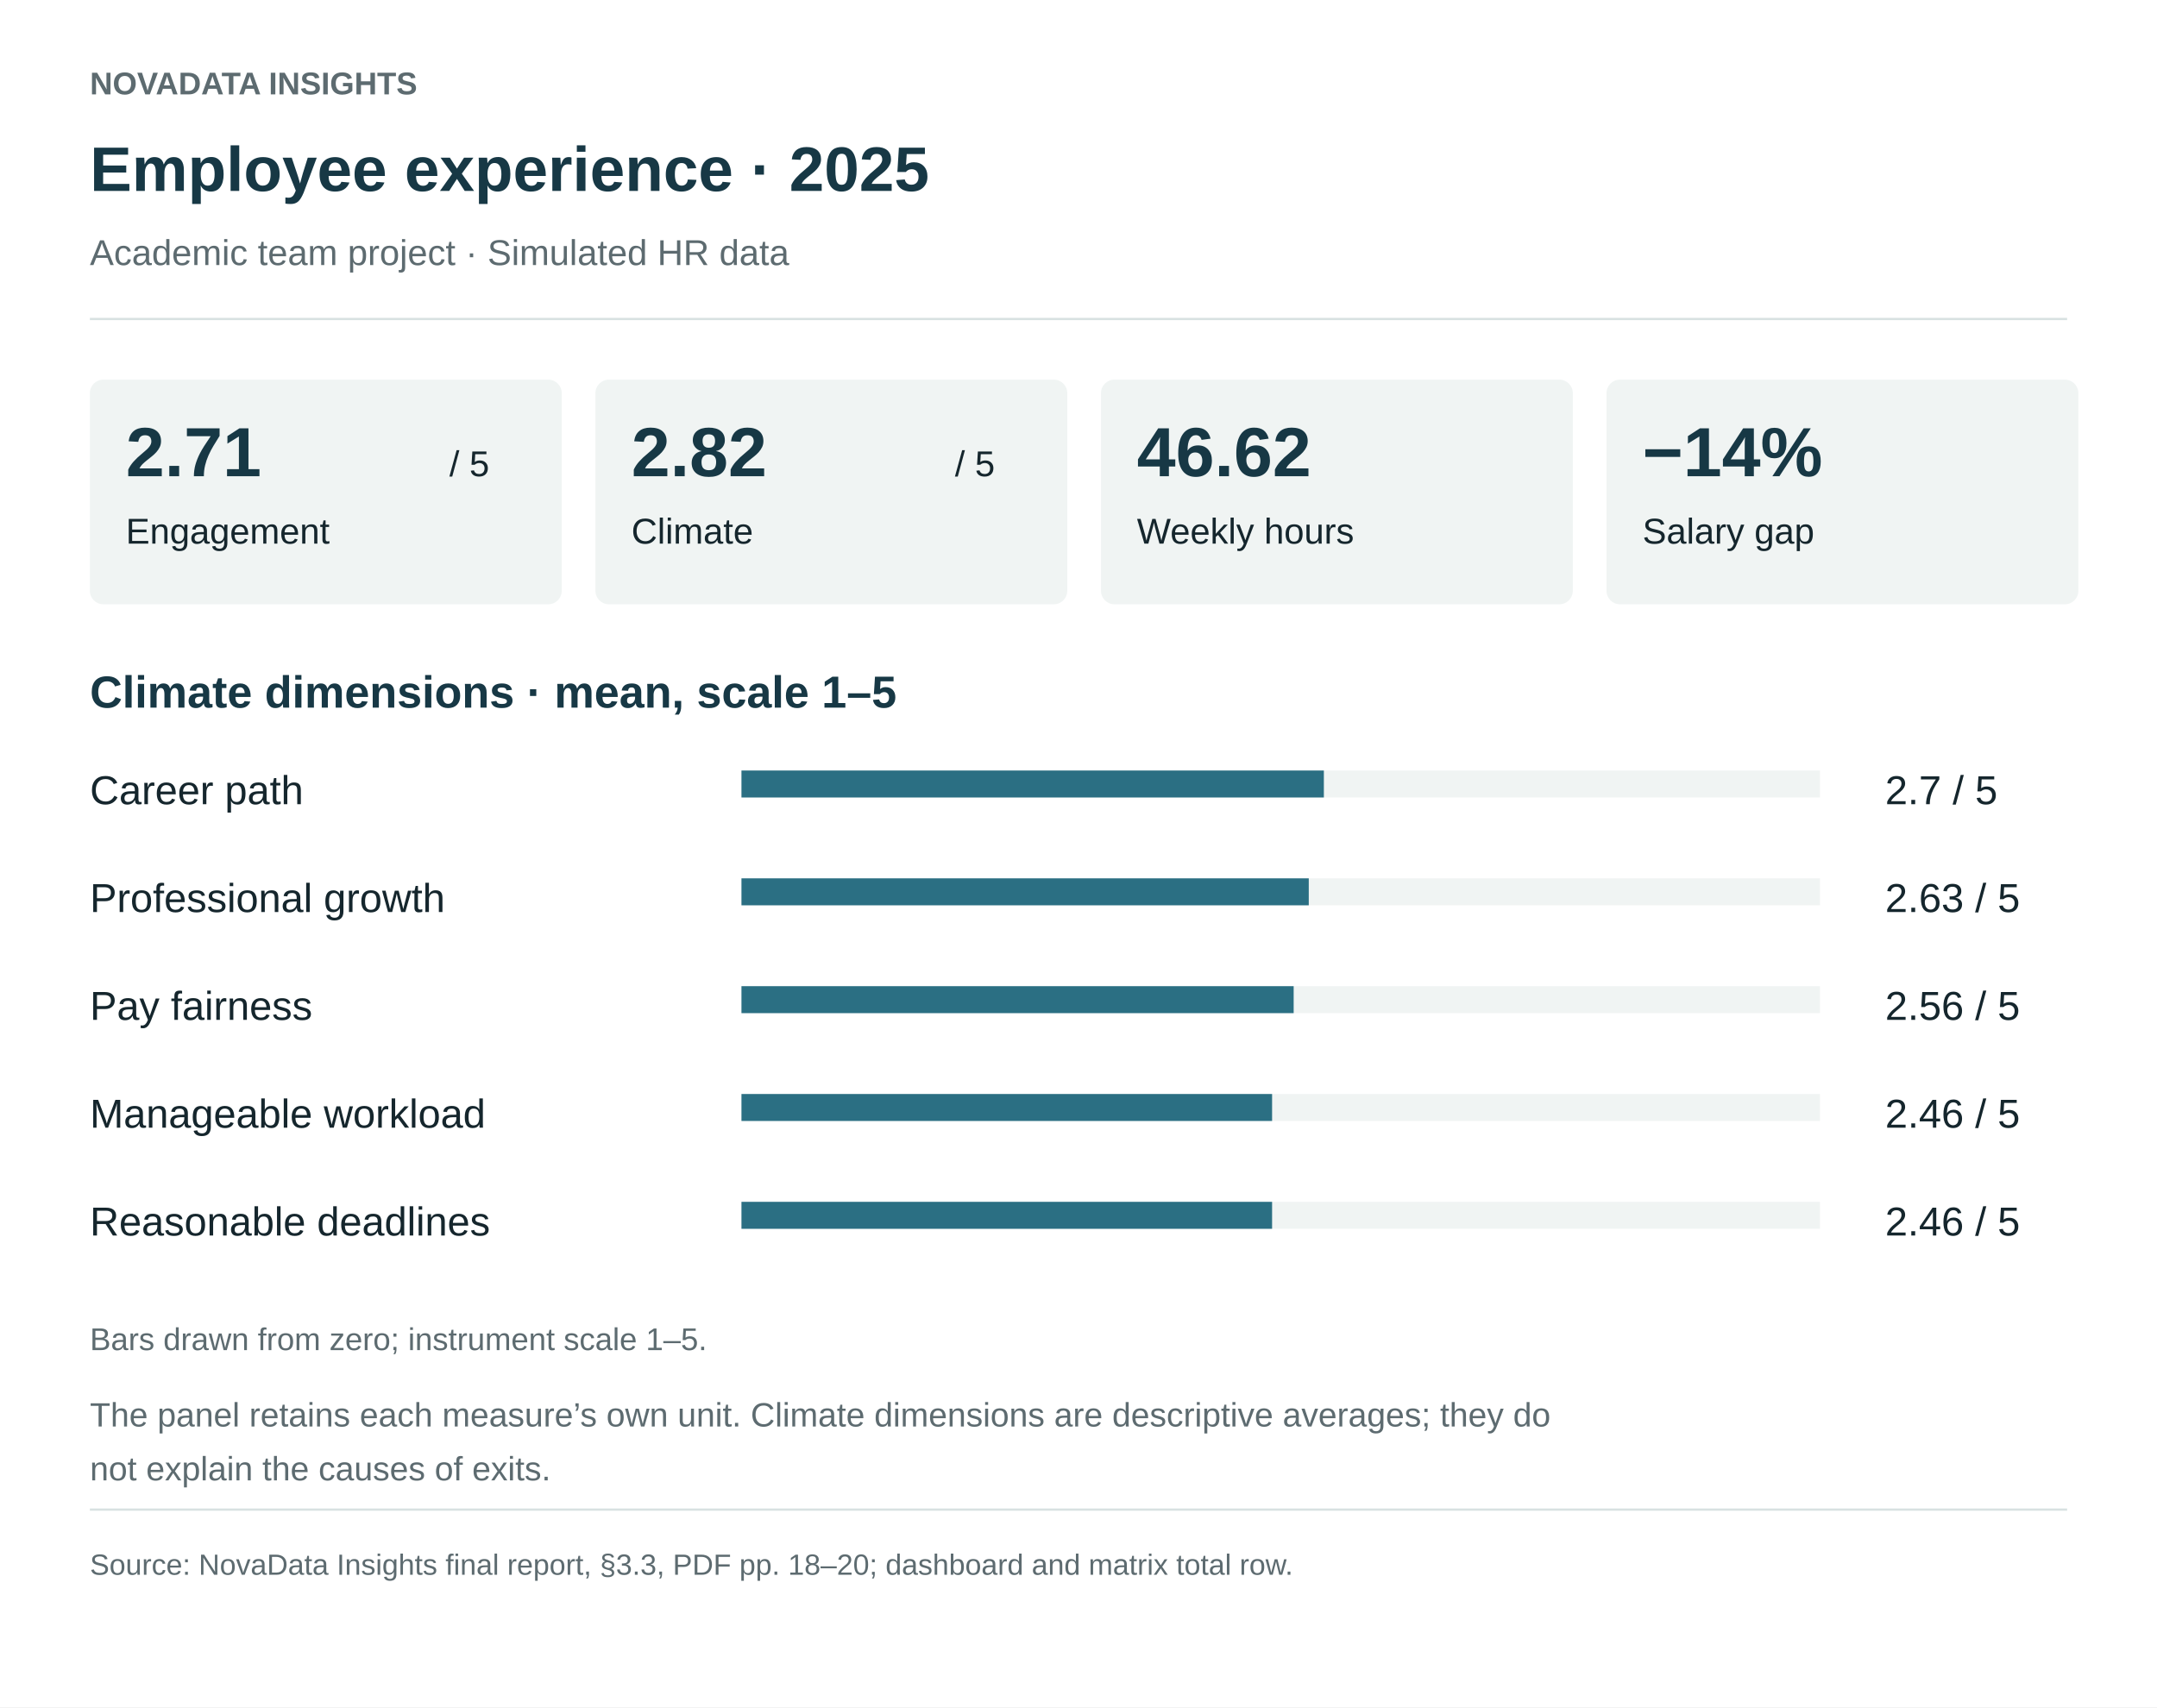
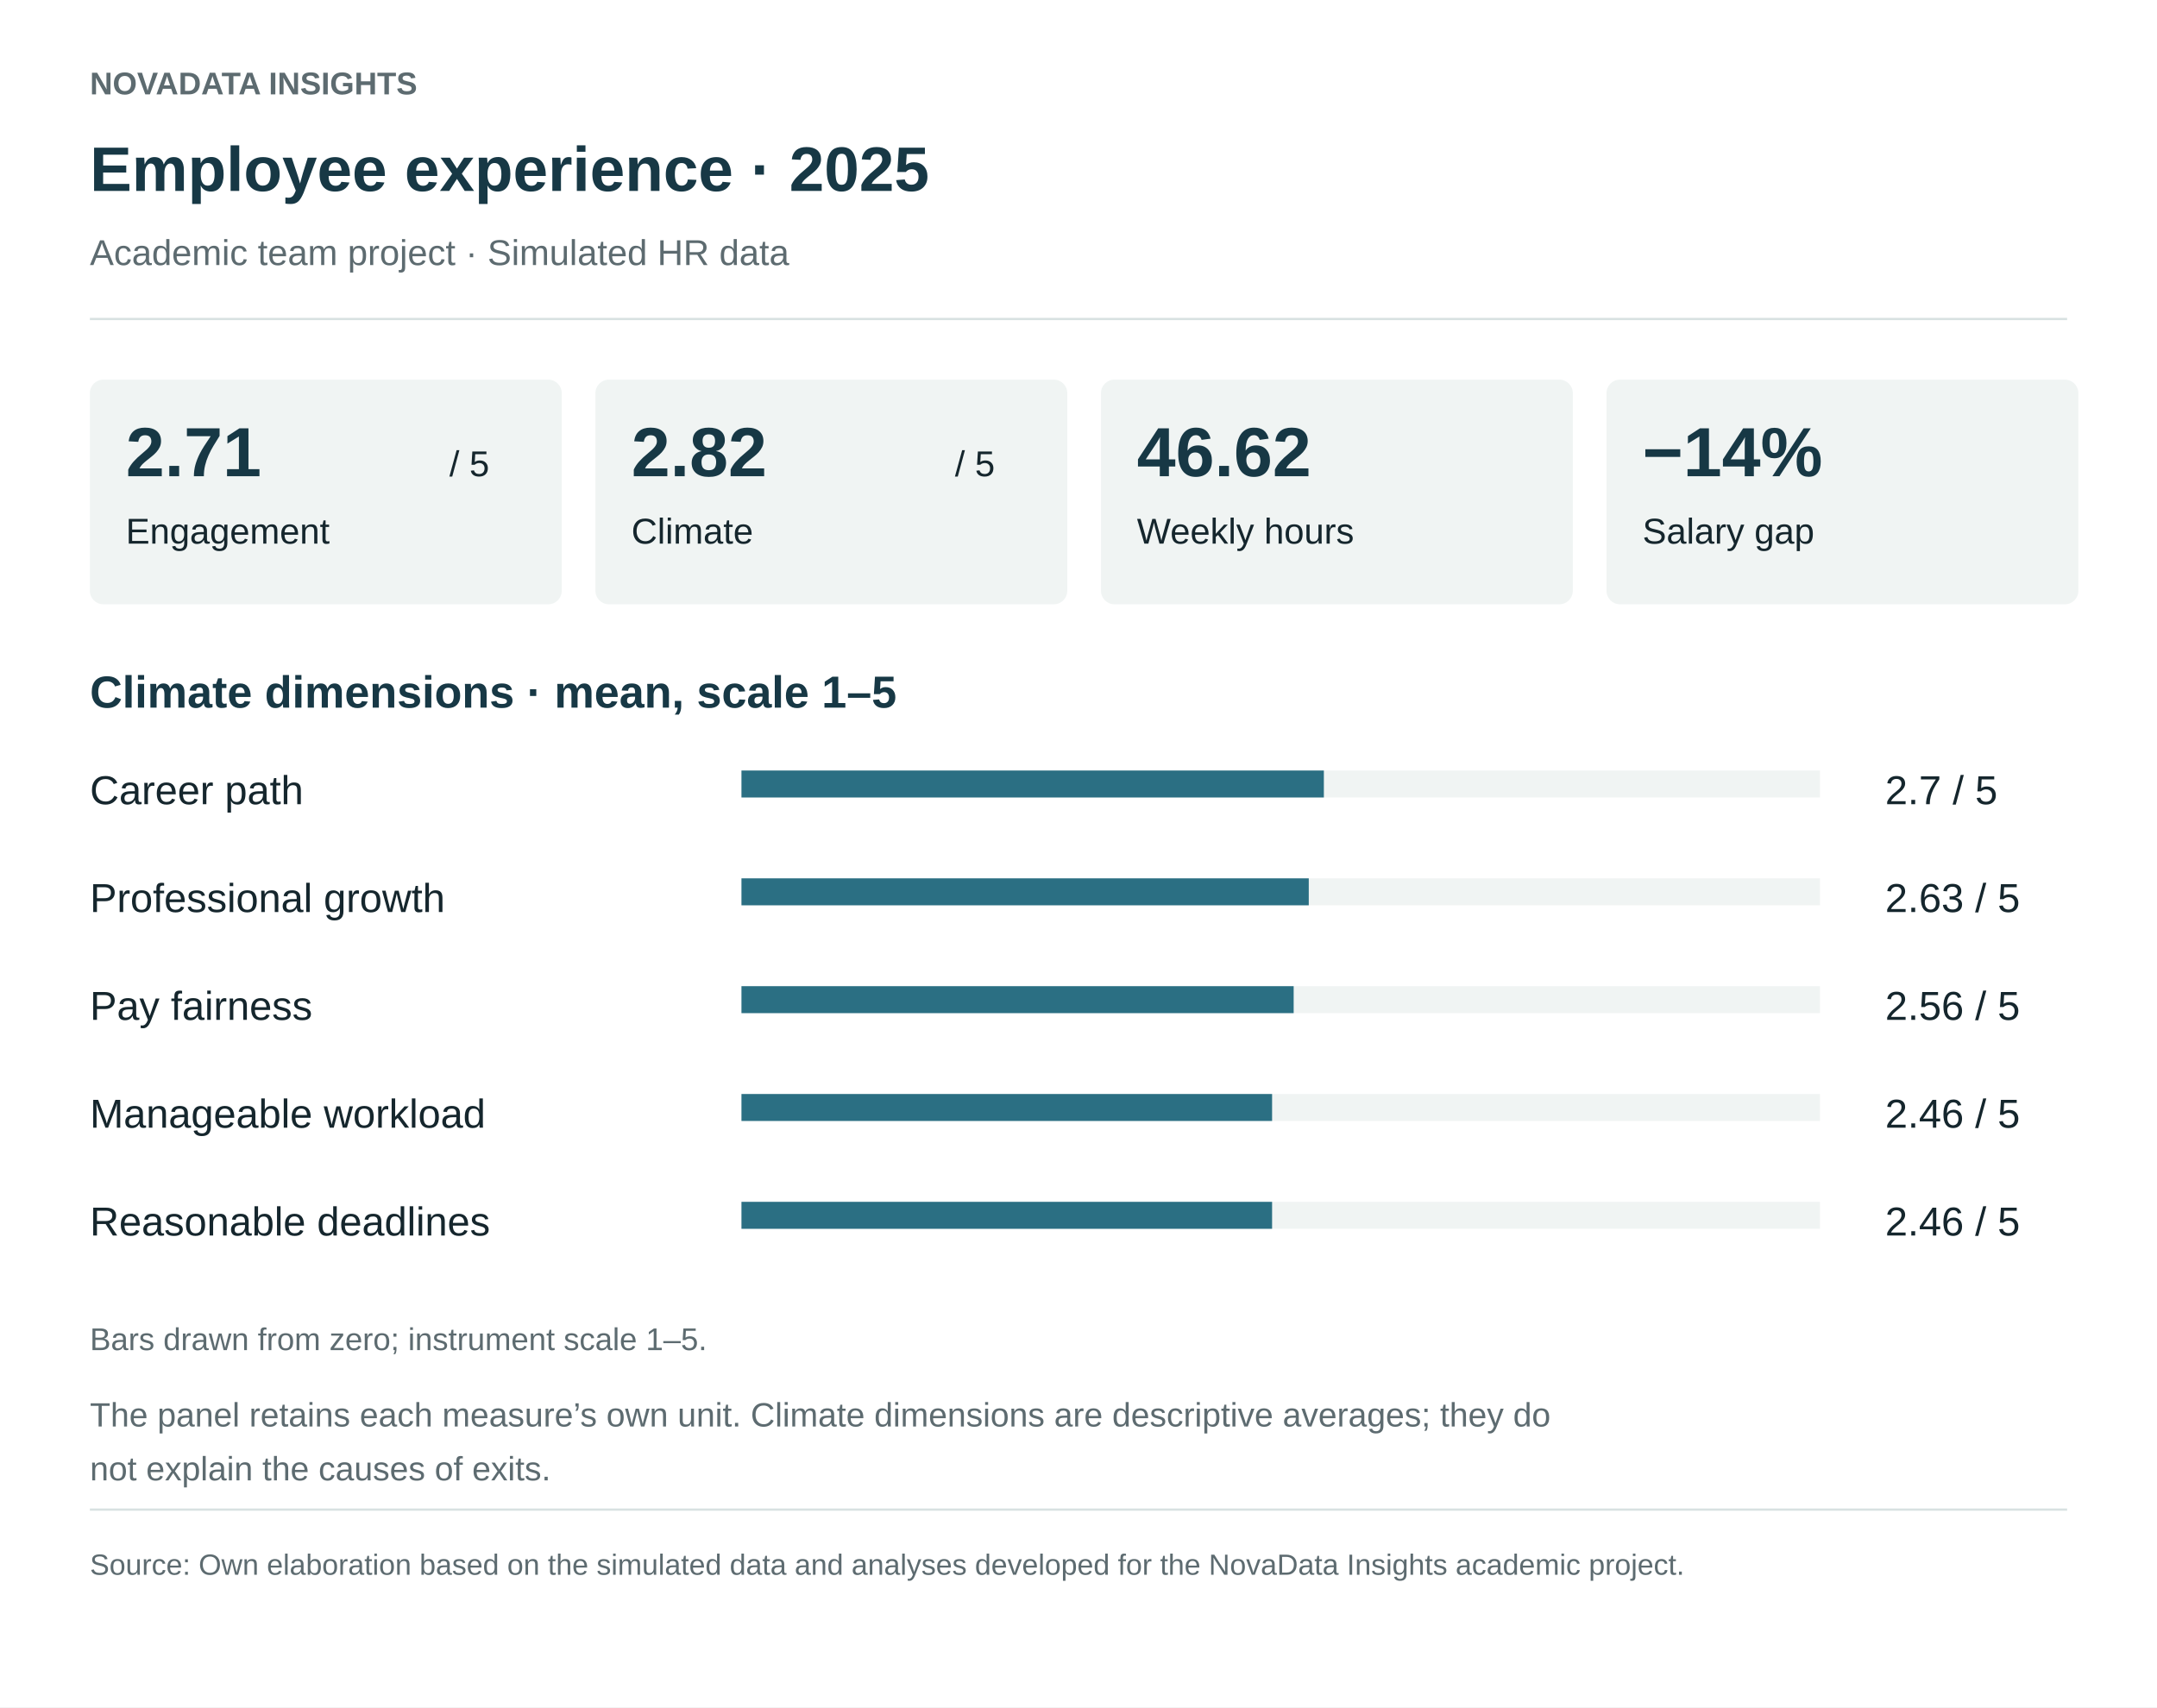
<svg xmlns="http://www.w3.org/2000/svg" width="960" height="760" viewBox="0 0 960 760" lang="en" role="img" aria-labelledby="title description">
  <g font-family="Segoe UI, Arial, sans-serif">
    <rect x="0" y="0" width="960" height="760" rx="0" fill="#FFFFFF" />
    <text x="40" y="42" font-size="14" fill="#5D6B70" font-weight="600">NOVADATA INSIGHTS</text>
    <text x="40" y="85" font-size="28" fill="#173845" font-weight="600">Employee experience · 2025</text>
    <text x="40" y="118" font-size="16" fill="#5D6B70" font-weight="400">Academic team project · Simulated HR data</text>
    <line x1="40" y1="142" x2="920" y2="142" stroke="#D8E1E1" />
    <rect x="40" y="169" width="210" height="100" rx="6" fill="#F0F4F3" />
    <text x="56" y="212" font-size="31" fill="#173845" font-weight="600">2.71</text>
    <text x="56" y="242" font-size="16" fill="#15262D" font-weight="400">Engagement</text>
    <text x="200" y="212" font-size="16" fill="#15262D" font-weight="400">/ 5</text>
    <rect x="265" y="169" width="210" height="100" rx="6" fill="#F0F4F3" />
    <text x="281" y="212" font-size="31" fill="#173845" font-weight="600">2.82</text>
    <text x="281" y="242" font-size="16" fill="#15262D" font-weight="400">Climate</text>
    <text x="425" y="212" font-size="16" fill="#15262D" font-weight="400">/ 5</text>
    <rect x="490" y="169" width="210" height="100" rx="6" fill="#F0F4F3" />
    <text x="506" y="212" font-size="31" fill="#173845" font-weight="600">46.62</text>
    <text x="506" y="242" font-size="16" fill="#15262D" font-weight="400">Weekly hours</text>
    <text x="650" y="212" font-size="16" fill="#15262D" font-weight="400" />
    <rect x="715" y="169" width="210" height="100" rx="6" fill="#F0F4F3" />
    <text x="731" y="212" font-size="31" fill="#173845" font-weight="600">−14%</text>
    <text x="731" y="242" font-size="16" fill="#15262D" font-weight="400">Salary gap</text>
    <text x="875" y="212" font-size="16" fill="#15262D" font-weight="400" />
    <text x="40" y="315" font-size="20" fill="#173845" font-weight="600">Climate dimensions · mean, scale 1–5</text>
    <text x="40" y="358" font-size="18" fill="#15262D" font-weight="400">Career path</text>
    <rect x="330" y="343" width="480" height="12" rx="0" fill="#F0F4F3" />
    <rect x="330" y="343" width="259.2" height="12" rx="0" fill="#2B6F83" />
    <text x="839" y="358" font-size="18" fill="#15262D" font-weight="400">2.7 / 5</text>
    <text x="40" y="406" font-size="18" fill="#15262D" font-weight="400">Professional growth</text>
    <rect x="330" y="391" width="480" height="12" rx="0" fill="#F0F4F3" />
    <rect x="330" y="391" width="252.48" height="12" rx="0" fill="#2B6F83" />
    <text x="839" y="406" font-size="18" fill="#15262D" font-weight="400">2.63 / 5</text>
    <text x="40" y="454" font-size="18" fill="#15262D" font-weight="400">Pay fairness</text>
    <rect x="330" y="439" width="480" height="12" rx="0" fill="#F0F4F3" />
    <rect x="330" y="439" width="245.76" height="12" rx="0" fill="#2B6F83" />
    <text x="839" y="454" font-size="18" fill="#15262D" font-weight="400">2.56 / 5</text>
    <text x="40" y="502" font-size="18" fill="#15262D" font-weight="400">Manageable workload</text>
    <rect x="330" y="487" width="480" height="12" rx="0" fill="#F0F4F3" />
    <rect x="330" y="487" width="236.16" height="12" rx="0" fill="#2B6F83" />
    <text x="839" y="502" font-size="18" fill="#15262D" font-weight="400">2.46 / 5</text>
    <text x="40" y="550" font-size="18" fill="#15262D" font-weight="400">Reasonable deadlines</text>
    <rect x="330" y="535" width="480" height="12" rx="0" fill="#F0F4F3" />
    <rect x="330" y="535" width="236.16" height="12" rx="0" fill="#2B6F83" />
    <text x="839" y="550" font-size="18" fill="#15262D" font-weight="400">2.46 / 5</text>
    <text x="40" y="601" font-size="14" fill="#5D6B70" font-weight="400">Bars drawn from zero; instrument scale 1–5.</text>
    <text x="40" y="635" font-size="15" fill="#5D6B70" font-weight="400">The panel retains each measure’s own unit. Climate dimensions are descriptive averages; they do</text>
    <text x="40" y="659" font-size="15" fill="#5D6B70" font-weight="400">not explain the causes of exits.</text>
    <line x1="40" y1="672" x2="920" y2="672" stroke="#D8E1E1" />
-     <text x="40" y="701" font-size="13" fill="#5D6B70" font-weight="400">Source: NovaData Insights final report, §3.3, PDF pp. 18–20; dashboard and matrix total row.</text>
+     <text x="40" y="701" font-size="13" fill="#5D6B70" font-weight="400">Source: Own elaboration based on the simulated data and analyses developed for the NovaData Insights academic project.</text>
  </g>
</svg>
